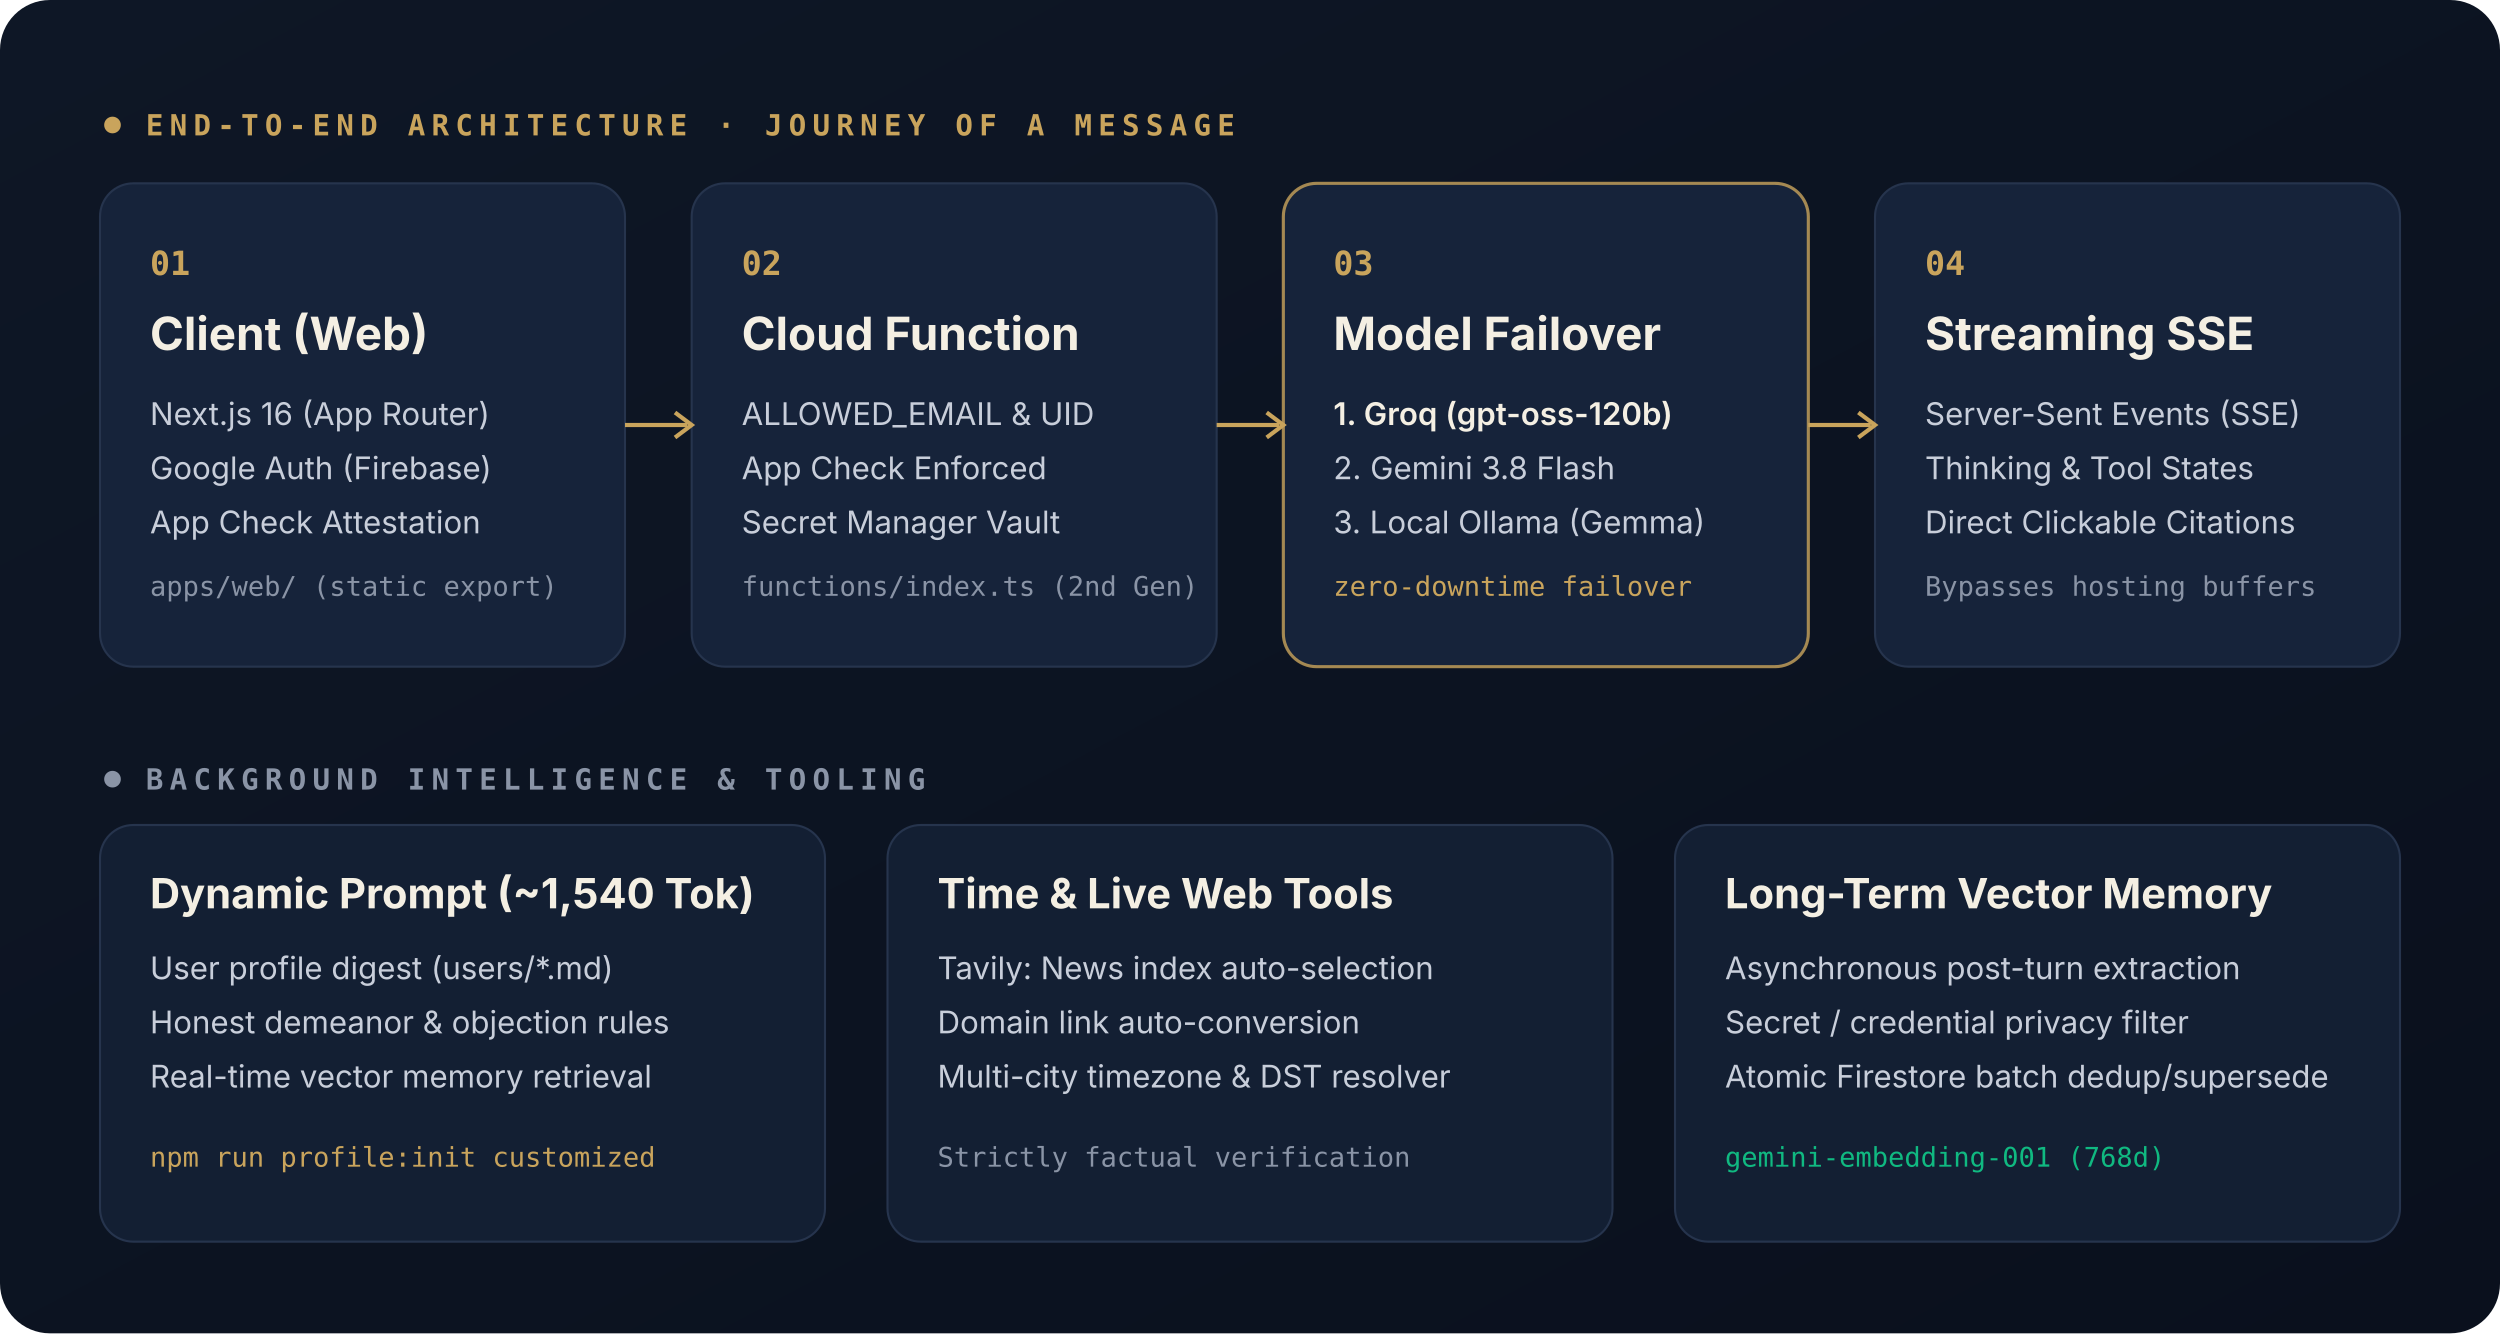
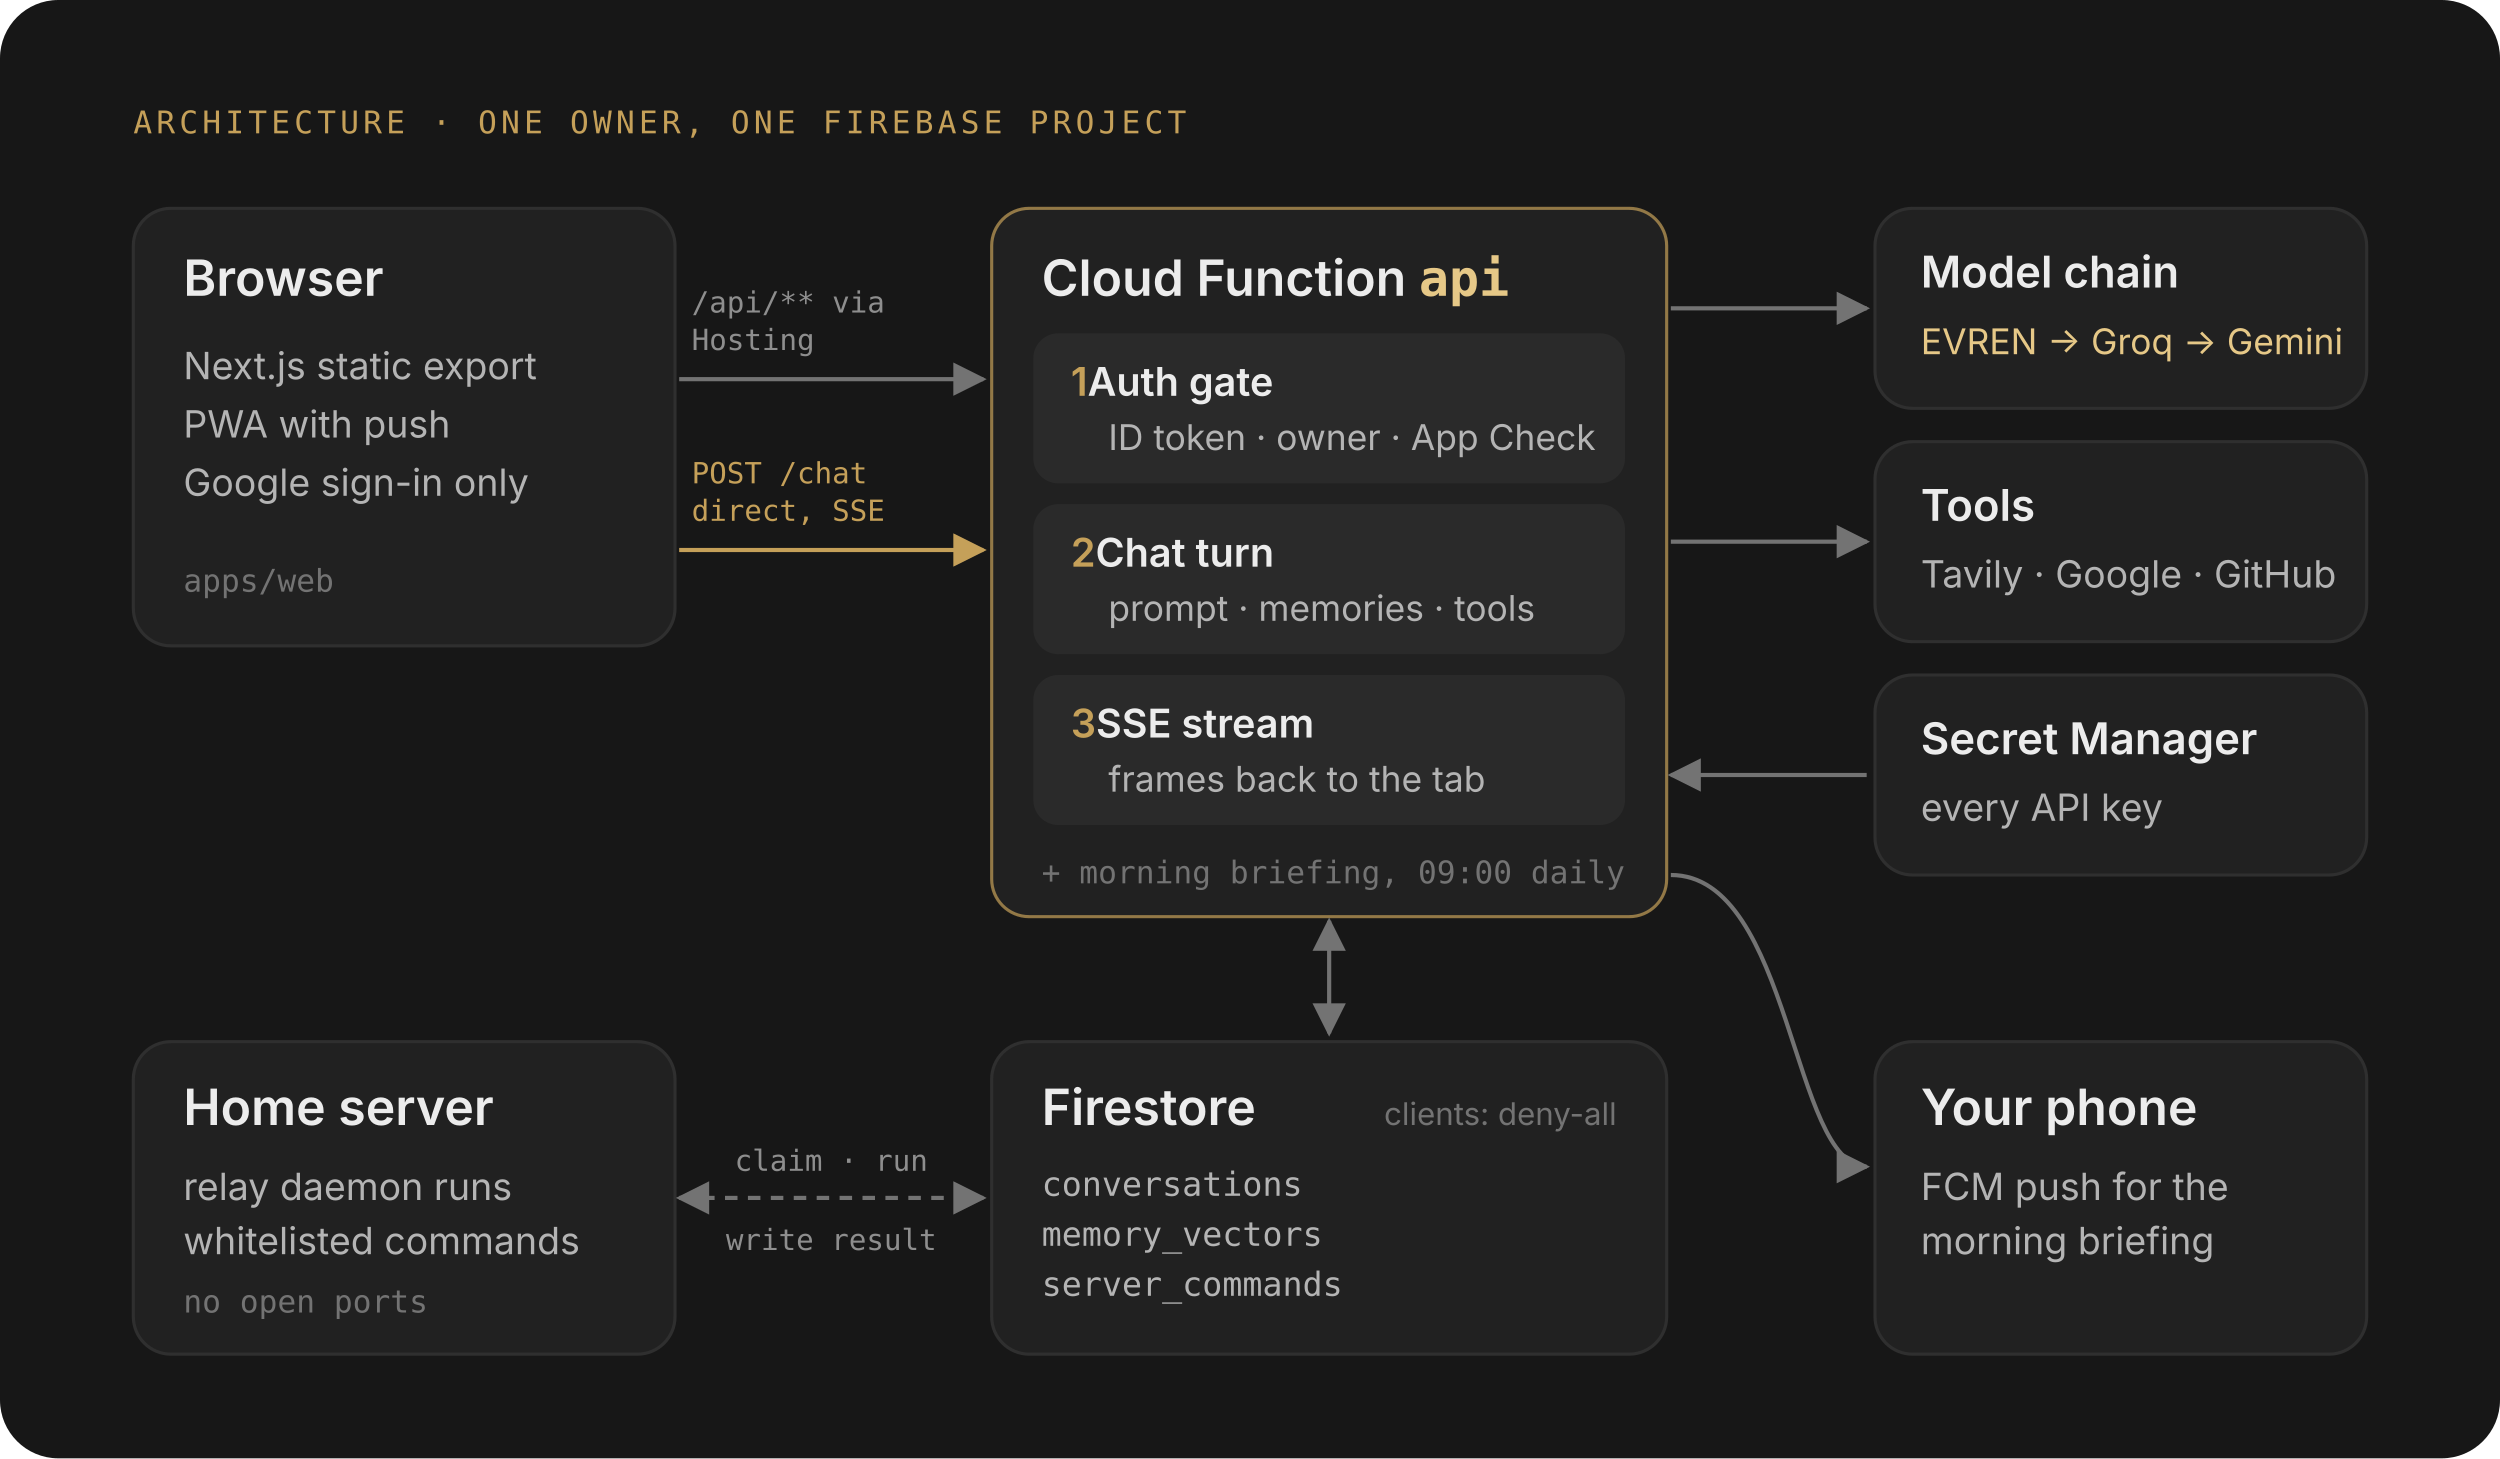
- <svg xmlns="http://www.w3.org/2000/svg" width="1200" height="640" viewBox="0 0 1200 640" role="img" aria-labelledby="arch-title arch-desc">
+ <svg xmlns="http://www.w3.org/2000/svg" width="1200" height="700" viewBox="0 0 1200 700" role="img" aria-labelledby="title desc">
  <defs>
-     <linearGradient id="archBg" x1="0%" y1="0%" x2="100%" y2="100%">
-       <stop offset="0%" stop-color="#0E1726" />
-       <stop offset="100%" stop-color="#0A101D" />
-     </linearGradient>
+     <marker id="arrow" viewBox="0 0 10 10" refX="9" refY="5" markerWidth="8" markerHeight="8" orient="auto-start-reverse">
+       <path d="M0 0 L10 5 L0 10 z" fill="#737373" />
+     </marker>
+     <marker id="arrow-gold" viewBox="0 0 10 10" refX="9" refY="5" markerWidth="8" markerHeight="8" orient="auto-start-reverse">
+       <path d="M0 0 L10 5 L0 10 z" fill="#c5a059" />
+     </marker>
  </defs>
-   <rect width="1200" height="640" rx="24" fill="url(#archBg)" />
-   <g transform="translate(48 54)">
-     <circle cx="6" cy="6" r="4" fill="#C9A45C" />
-     <text x="22" y="11" font-family="ui-monospace, SFMono-Regular, Menlo, monospace" font-size="14" font-weight="600" letter-spacing="3" fill="#C9A45C">END-TO-END ARCHITECTURE · JOURNEY OF A MESSAGE</text>
-   </g>
-   <g id="request-path" font-family="-apple-system, BlinkMacSystemFont, 'Segoe UI', sans-serif">
-     <g transform="translate(48 88)">
-       <rect width="252" height="232" rx="16" fill="#16233A" stroke="#26344D" />
-       <text x="24" y="44" font-family="ui-monospace, SFMono-Regular, Menlo, monospace" font-size="16" font-weight="700" fill="#C9A45C">01</text>
-       <text x="24" y="80" font-size="22" font-weight="700" fill="#F4EFE3">Client (Web)</text>
-       <text x="24" y="116" font-size="15" fill="#C8CEDA">Next.js 16 (App Router)</text>
-       <text x="24" y="142" font-size="15" fill="#C8CEDA">Google Auth (Firebase)</text>
-       <text x="24" y="168" font-size="15" fill="#C8CEDA">App Check Attestation</text>
-       <text x="24" y="198" font-family="ui-monospace, SFMono-Regular, Menlo, monospace" font-size="13" fill="#8A94A6">apps/web/ (static export)</text>
+   <rect width="1200" height="700" rx="28" fill="#171717" />
+   <g font-family="-apple-system, BlinkMacSystemFont, 'Segoe UI', Inter, Roboto, sans-serif">
+     <text x="64" y="64" font-family="ui-monospace, SFMono-Regular, Menlo, Consolas, monospace" font-size="15" letter-spacing="2" fill="#c5a059">ARCHITECTURE  ·  ONE OWNER, ONE FIREBASE PROJECT</text>
+     <g id="browser">
+       <rect x="64" y="100" width="260" height="210" rx="18" fill="#212121" stroke="#2f2f2f" stroke-width="1.5" />
+       <text x="88" y="142" font-size="24" font-weight="600" fill="#ececec">Browser</text>
+       <text x="88" y="182" font-size="18" fill="#b4b4b4">Next.js static export</text>
+       <text x="88" y="210" font-size="18" fill="#b4b4b4">PWA with push</text>
+       <text x="88" y="238" font-size="18" fill="#b4b4b4">Google sign-in only</text>
+       <text x="88" y="284" font-family="ui-monospace, SFMono-Regular, Menlo, Consolas, monospace" font-size="15" fill="#737373">apps/web</text>
    </g>
-     <g transform="translate(332 88)">
-       <rect width="252" height="232" rx="16" fill="#16233A" stroke="#26344D" />
-       <text x="24" y="44" font-family="ui-monospace, SFMono-Regular, Menlo, monospace" font-size="16" font-weight="700" fill="#C9A45C">02</text>
-       <text x="24" y="80" font-size="22" font-weight="700" fill="#F4EFE3">Cloud Function</text>
-       <text x="24" y="116" font-size="15" fill="#C8CEDA">ALLOWED_EMAIL &amp; UID</text>
-       <text x="24" y="142" font-size="15" fill="#C8CEDA">App Check Enforced</text>
-       <text x="24" y="168" font-size="15" fill="#C8CEDA">Secret Manager Vault</text>
-       <text x="24" y="198" font-family="ui-monospace, SFMono-Regular, Menlo, monospace" font-size="13" fill="#8A94A6">functions/index.ts (2nd Gen)</text>
+     <g id="browser-api" font-family="ui-monospace, SFMono-Regular, Menlo, Consolas, monospace" font-size="14">
+       <text x="332" y="150" fill="#8e8e8e">/api/** via</text>
+       <text x="332" y="168" fill="#8e8e8e">Hosting</text>
+       <line x1="326" y1="182" x2="472" y2="182" stroke="#737373" stroke-width="2" marker-end="url(#arrow)" />
+       <text x="332" y="232" fill="#c5a059">POST /chat</text>
+       <text x="332" y="250" fill="#c5a059">direct, SSE</text>
+       <line x1="326" y1="264" x2="472" y2="264" stroke="#c5a059" stroke-width="2" marker-end="url(#arrow-gold)" />
    </g>
-     <g transform="translate(616 88)">
-       <rect width="252" height="232" rx="16" fill="#16233A" stroke="#C9A45C" stroke-width="1.5" stroke-opacity="0.8" />
-       <text x="24" y="44" font-family="ui-monospace, SFMono-Regular, Menlo, monospace" font-size="16" font-weight="700" fill="#C9A45C">03</text>
-       <text x="24" y="80" font-size="22" font-weight="700" fill="#F4EFE3">Model Failover</text>
-       <text x="24" y="116" font-size="15" font-weight="600" fill="#F4EFE3">1. Groq (gpt-oss-120b)</text>
-       <text x="24" y="142" font-size="15" fill="#C8CEDA">2. Gemini 3.8 Flash</text>
-       <text x="24" y="168" font-size="15" fill="#C8CEDA">3. Local Ollama (Gemma)</text>
-       <text x="24" y="198" font-family="ui-monospace, SFMono-Regular, Menlo, monospace" font-size="13" fill="#C9A45C">zero-downtime failover</text>
+     <g id="api">
+       <rect x="476" y="100" width="324" height="340" rx="18" fill="#212121" stroke="#c5a059" stroke-opacity="0.7" stroke-width="1.5" />
+       <text x="500" y="142" font-size="24" font-weight="600" fill="#ececec">Cloud Function <tspan font-family="ui-monospace, SFMono-Regular, Menlo, Consolas, monospace" fill="#e6c887">api</tspan>
+       </text>
+       <rect x="496" y="160" width="284" height="72" rx="12" fill="#2a2a2a" />
+       <text x="514" y="190" font-size="19" font-weight="600" fill="#ececec">
+         <tspan fill="#c5a059">1 </tspan>Auth gate</text>
+       <text x="532" y="216" font-size="17" fill="#b4b4b4">ID token · owner · App Check</text>
+       <rect x="496" y="242" width="284" height="72" rx="12" fill="#2a2a2a" />
+       <text x="514" y="272" font-size="19" font-weight="600" fill="#ececec">
+         <tspan fill="#c5a059">2 </tspan>Chat turn</text>
+       <text x="532" y="298" font-size="17" fill="#b4b4b4">prompt · memories · tools</text>
+       <rect x="496" y="324" width="284" height="72" rx="12" fill="#2a2a2a" />
+       <text x="514" y="354" font-size="19" font-weight="600" fill="#ececec">
+         <tspan fill="#c5a059">3 </tspan>SSE stream</text>
+       <text x="532" y="380" font-size="17" fill="#b4b4b4">frames back to the tab</text>
+       <text x="500" y="424" font-family="ui-monospace, SFMono-Regular, Menlo, Consolas, monospace" font-size="15" fill="#737373">+ morning briefing, 09:00 daily</text>
    </g>
-     <g transform="translate(900 88)">
-       <rect width="252" height="232" rx="16" fill="#16233A" stroke="#26344D" />
-       <text x="24" y="44" font-family="ui-monospace, SFMono-Regular, Menlo, monospace" font-size="16" font-weight="700" fill="#C9A45C">04</text>
-       <text x="24" y="80" font-size="22" font-weight="700" fill="#F4EFE3">Streaming SSE</text>
-       <text x="24" y="116" font-size="15" fill="#C8CEDA">Server-Sent Events (SSE)</text>
-       <text x="24" y="142" font-size="15" fill="#C8CEDA">Thinking &amp; Tool States</text>
-       <text x="24" y="168" font-size="15" fill="#C8CEDA">Direct Clickable Citations</text>
-       <text x="24" y="198" font-family="ui-monospace, SFMono-Regular, Menlo, monospace" font-size="13" fill="#8A94A6">Bypasses hosting buffers</text>
+     <g id="services">
+       <rect x="900" y="100" width="236" height="96" rx="18" fill="#212121" stroke="#2f2f2f" stroke-width="1.5" />
+       <text x="922" y="138" font-size="21" font-weight="600" fill="#ececec">Model chain</text>
+       <text x="922" y="170" font-size="17" fill="#e6c887">EVREN → Groq → Gemini</text>
+       <rect x="900" y="212" width="236" height="96" rx="18" fill="#212121" stroke="#2f2f2f" stroke-width="1.5" />
+       <text x="922" y="250" font-size="21" font-weight="600" fill="#ececec">Tools</text>
+       <text x="922" y="282" font-size="18" fill="#b4b4b4">Tavily · Google · GitHub</text>
+       <rect x="900" y="324" width="236" height="96" rx="18" fill="#212121" stroke="#2f2f2f" stroke-width="1.5" />
+       <text x="922" y="362" font-size="21" font-weight="600" fill="#ececec">Secret Manager</text>
+       <text x="922" y="394" font-size="18" fill="#b4b4b4">every API key</text>
+       <line x1="802" y1="148" x2="896" y2="148" stroke="#737373" stroke-width="2" marker-end="url(#arrow)" />
+       <line x1="802" y1="260" x2="896" y2="260" stroke="#737373" stroke-width="2" marker-end="url(#arrow)" />
+       <line x1="896" y1="372" x2="802" y2="372" stroke="#737373" stroke-width="2" marker-end="url(#arrow)" />
    </g>
-     <g stroke="#C9A45C" stroke-width="2" fill="none">
-       <path d="M300 204 H330" />
-       <path d="M324 198 L332 204 L324 210" />
-       <path d="M584 204 H614" />
-       <path d="M608 198 L616 204 L608 210" />
-       <path d="M868 204 H898" />
-       <path d="M892 198 L900 204 L892 210" />
+     <g id="firestore">
+       <line x1="638" y1="442" x2="638" y2="496" stroke="#737373" stroke-width="2" marker-start="url(#arrow)" marker-end="url(#arrow)" />
+       <rect x="476" y="500" width="324" height="150" rx="18" fill="#212121" stroke="#2f2f2f" stroke-width="1.5" />
+       <text x="500" y="540" font-size="24" font-weight="600" fill="#ececec">Firestore</text>
+       <g font-family="ui-monospace, SFMono-Regular, Menlo, Consolas, monospace" font-size="16" fill="#b4b4b4">
+         <text x="500" y="574">conversations</text>
+         <text x="500" y="598">memory_vectors</text>
+         <text x="500" y="622">server_commands</text>
+       </g>
+       <text x="776" y="540" font-size="15" text-anchor="end" fill="#737373">clients: deny-all</text>
    </g>
-   </g>
-   <g transform="translate(48 368)">
-     <circle cx="6" cy="6" r="4" fill="#8A94A6" />
-     <text x="22" y="11" font-family="ui-monospace, SFMono-Regular, Menlo, monospace" font-size="14" font-weight="600" letter-spacing="3" fill="#8A94A6">BACKGROUND INTELLIGENCE &amp; TOOLING</text>
-   </g>
-   <g id="background-work" font-family="-apple-system, BlinkMacSystemFont, 'Segoe UI', sans-serif">
-     <g transform="translate(48 396)">
-       <rect width="348" height="200" rx="16" fill="#131F33" stroke="#26344D" />
-       <text x="24" y="40" font-size="20" font-weight="700" fill="#F4EFE3">Dynamic Prompt (~1,540 Tok)</text>
-       <text x="24" y="74" font-size="15" fill="#C8CEDA">User profile digest (users/*.md)</text>
-       <text x="24" y="100" font-size="15" fill="#C8CEDA">Honest demeanor &amp; objection rules</text>
-       <text x="24" y="126" font-size="15" fill="#C8CEDA">Real-time vector memory retrieval</text>
-       <text x="24" y="164" font-family="ui-monospace, SFMono-Regular, Menlo, monospace" font-size="13" fill="#C9A45C">npm run profile:init customized</text>
+     <g id="home">
+       <rect x="64" y="500" width="260" height="150" rx="18" fill="#212121" stroke="#2f2f2f" stroke-width="1.5" />
+       <text x="88" y="540" font-size="24" font-weight="600" fill="#ececec">Home server</text>
+       <text x="88" y="576" font-size="18" fill="#b4b4b4">relay daemon runs</text>
+       <text x="88" y="602" font-size="18" fill="#b4b4b4">whitelisted commands</text>
+       <text x="88" y="630" font-family="ui-monospace, SFMono-Regular, Menlo, Consolas, monospace" font-size="15" fill="#737373">no open ports</text>
+       <line x1="326" y1="575" x2="472" y2="575" stroke="#737373" stroke-width="2" stroke-dasharray="6 5" marker-start="url(#arrow)" marker-end="url(#arrow)" />
+       <text x="399" y="562" font-family="ui-monospace, SFMono-Regular, Menlo, Consolas, monospace" font-size="14" text-anchor="middle" fill="#8e8e8e">claim · run</text>
+       <text x="399" y="600" font-family="ui-monospace, SFMono-Regular, Menlo, Consolas, monospace" font-size="14" text-anchor="middle" fill="#8e8e8e">write result</text>
    </g>
-     <g transform="translate(426 396)">
-       <rect width="348" height="200" rx="16" fill="#131F33" stroke="#26344D" />
-       <text x="24" y="40" font-size="20" font-weight="700" fill="#F4EFE3">Time &amp; Live Web Tools</text>
-       <text x="24" y="74" font-size="15" fill="#C8CEDA">Tavily: News index auto-selection</text>
-       <text x="24" y="100" font-size="15" fill="#C8CEDA">Domain link auto-conversion</text>
-       <text x="24" y="126" font-size="15" fill="#C8CEDA">Multi-city timezone &amp; DST resolver</text>
-       <text x="24" y="164" font-family="ui-monospace, SFMono-Regular, Menlo, monospace" font-size="13" fill="#8A94A6">Strictly factual verification</text>
-     </g>
-     <g transform="translate(804 396)">
-       <rect width="348" height="200" rx="16" fill="#131F33" stroke="#26344D" />
-       <text x="24" y="40" font-size="20" font-weight="700" fill="#F4EFE3">Long-Term Vector Memory</text>
-       <text x="24" y="74" font-size="15" fill="#C8CEDA">Asynchronous post-turn extraction</text>
-       <text x="24" y="100" font-size="15" fill="#C8CEDA">Secret / credential privacy filter</text>
-       <text x="24" y="126" font-size="15" fill="#C8CEDA">Atomic Firestore batch dedup/supersede</text>
-       <text x="24" y="164" font-family="ui-monospace, SFMono-Regular, Menlo, monospace" font-size="13" fill="#10B981">gemini-embedding-001 (768d)</text>
+     <g id="push">
+       <rect x="900" y="500" width="236" height="150" rx="18" fill="#212121" stroke="#2f2f2f" stroke-width="1.5" />
+       <text x="922" y="540" font-size="24" font-weight="600" fill="#ececec">Your phone</text>
+       <text x="922" y="576" font-size="18" fill="#b4b4b4">FCM push for the</text>
+       <text x="922" y="602" font-size="18" fill="#b4b4b4">morning briefing</text>
+       <path d="M802 420 C 860 420, 860 560, 896 560" fill="none" stroke="#737373" stroke-width="2" marker-end="url(#arrow)" />
    </g>
  </g>
</svg>
